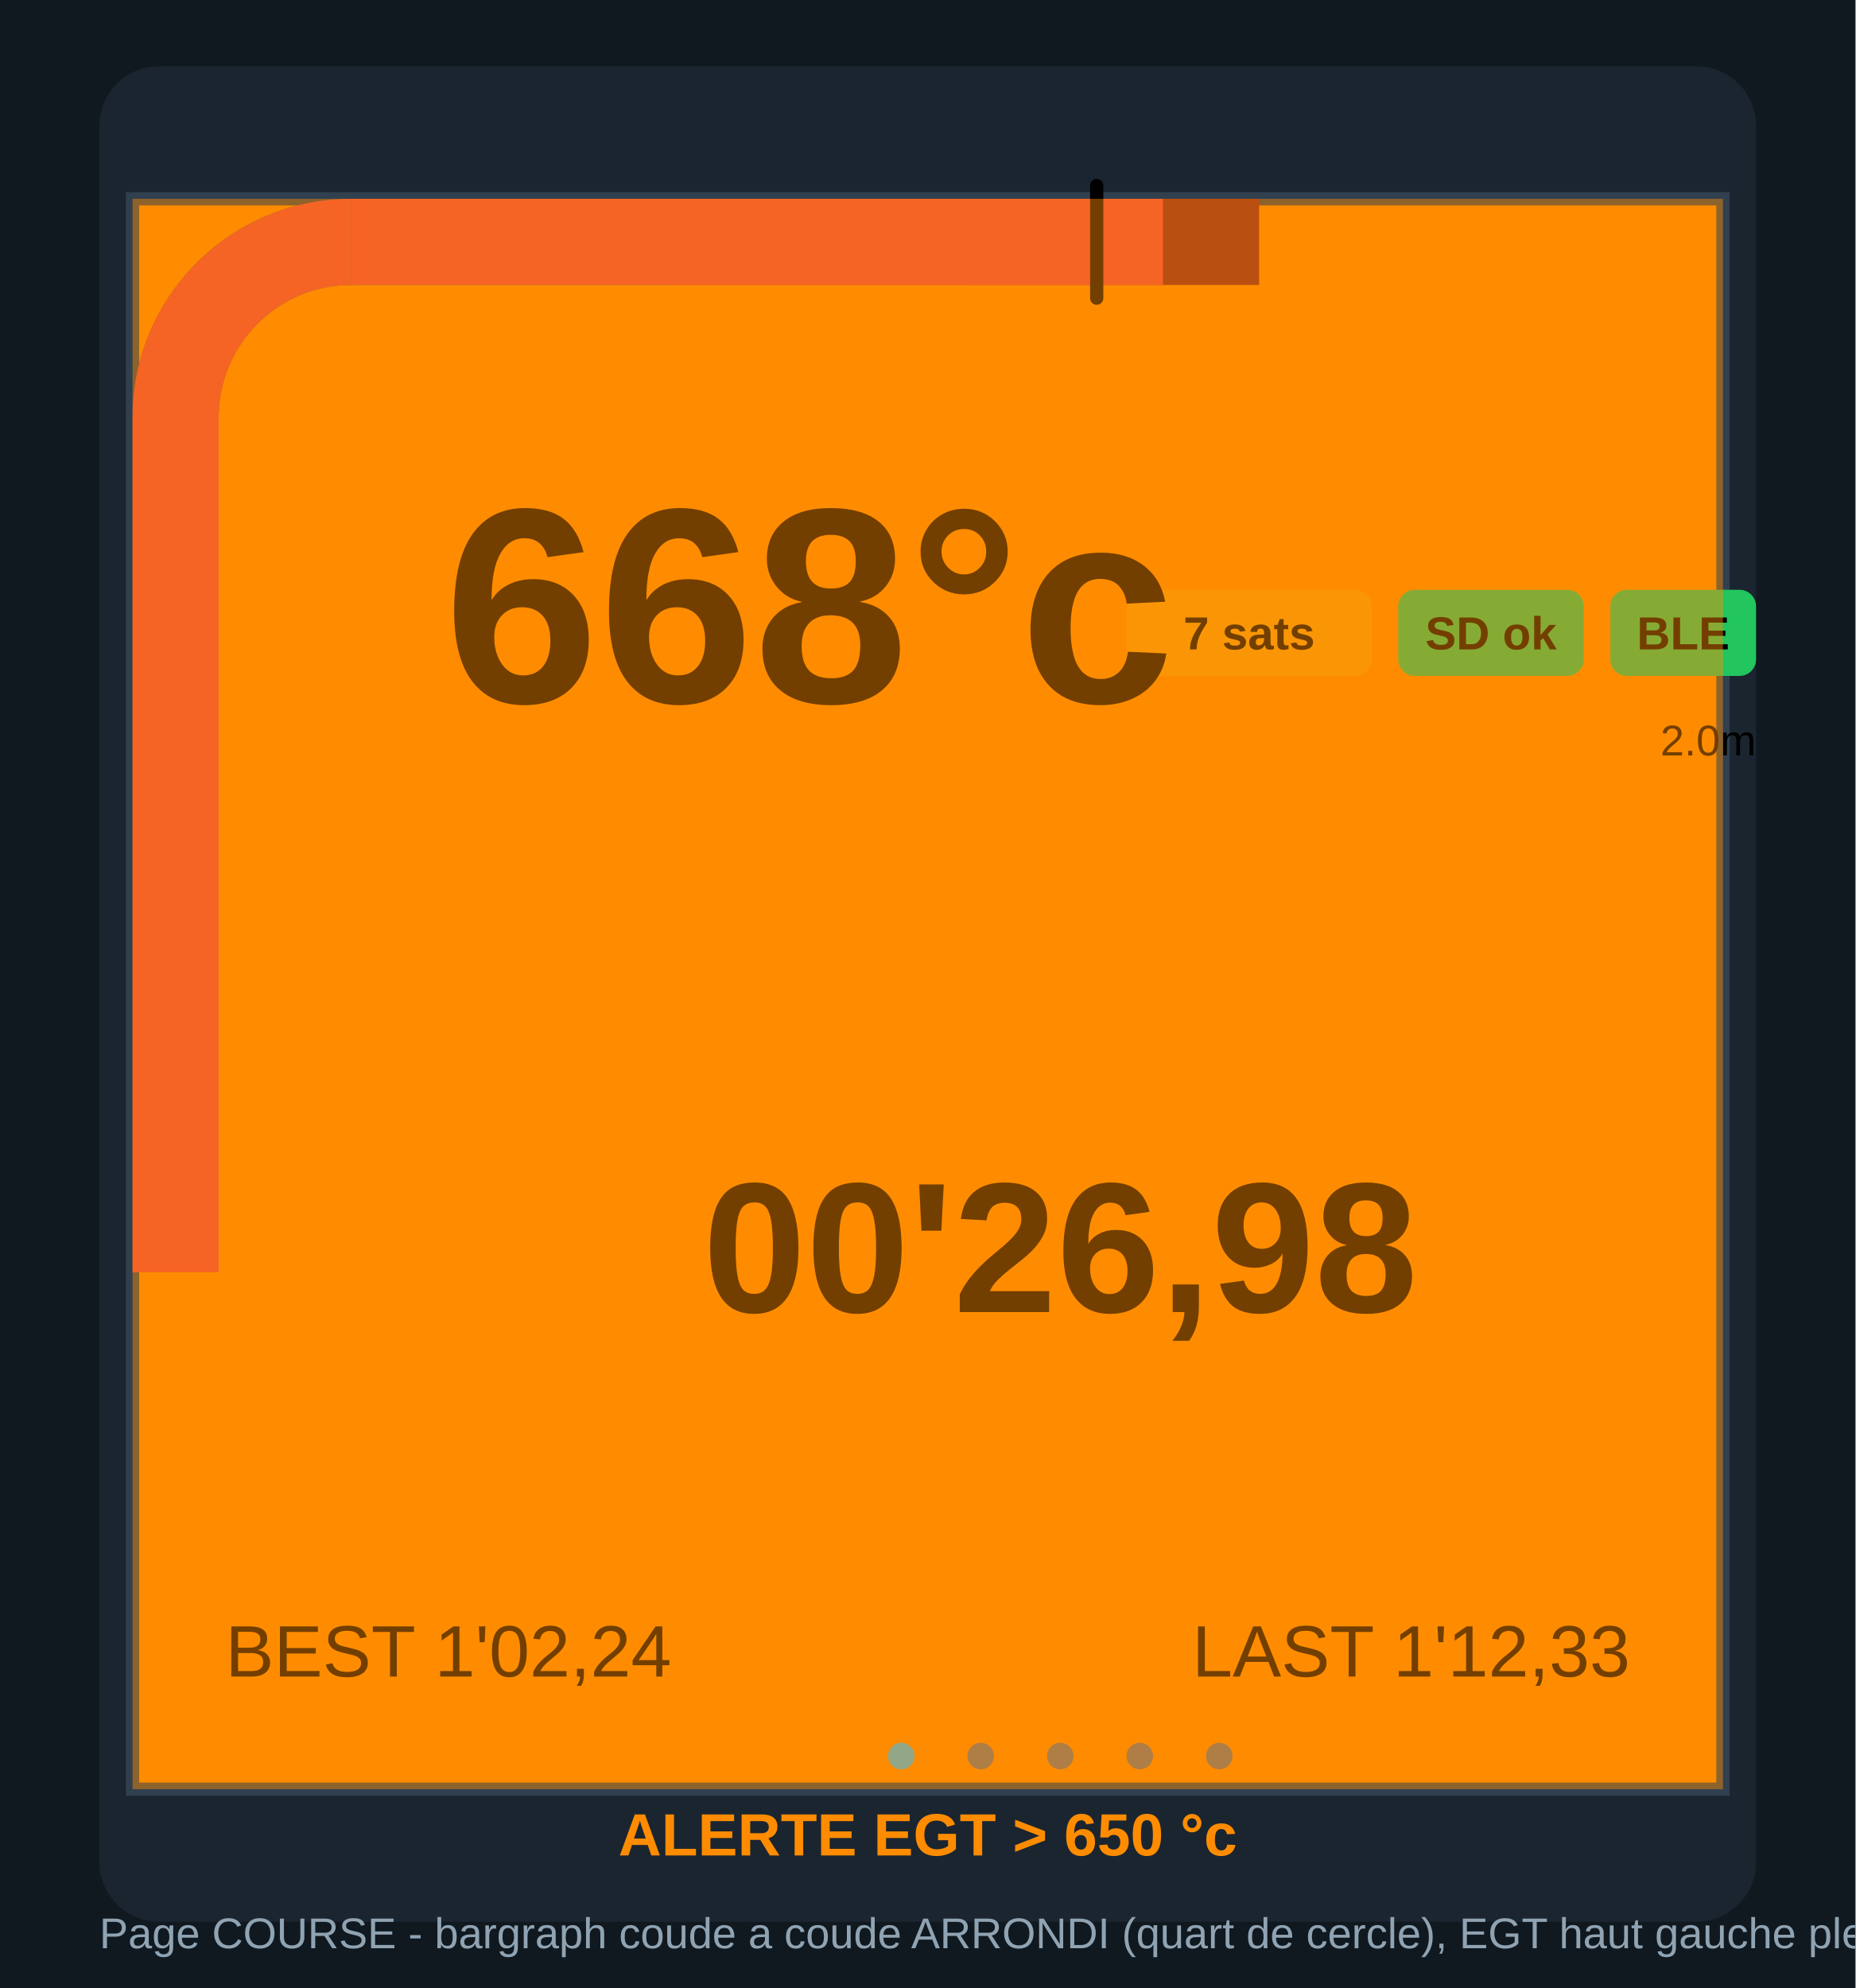
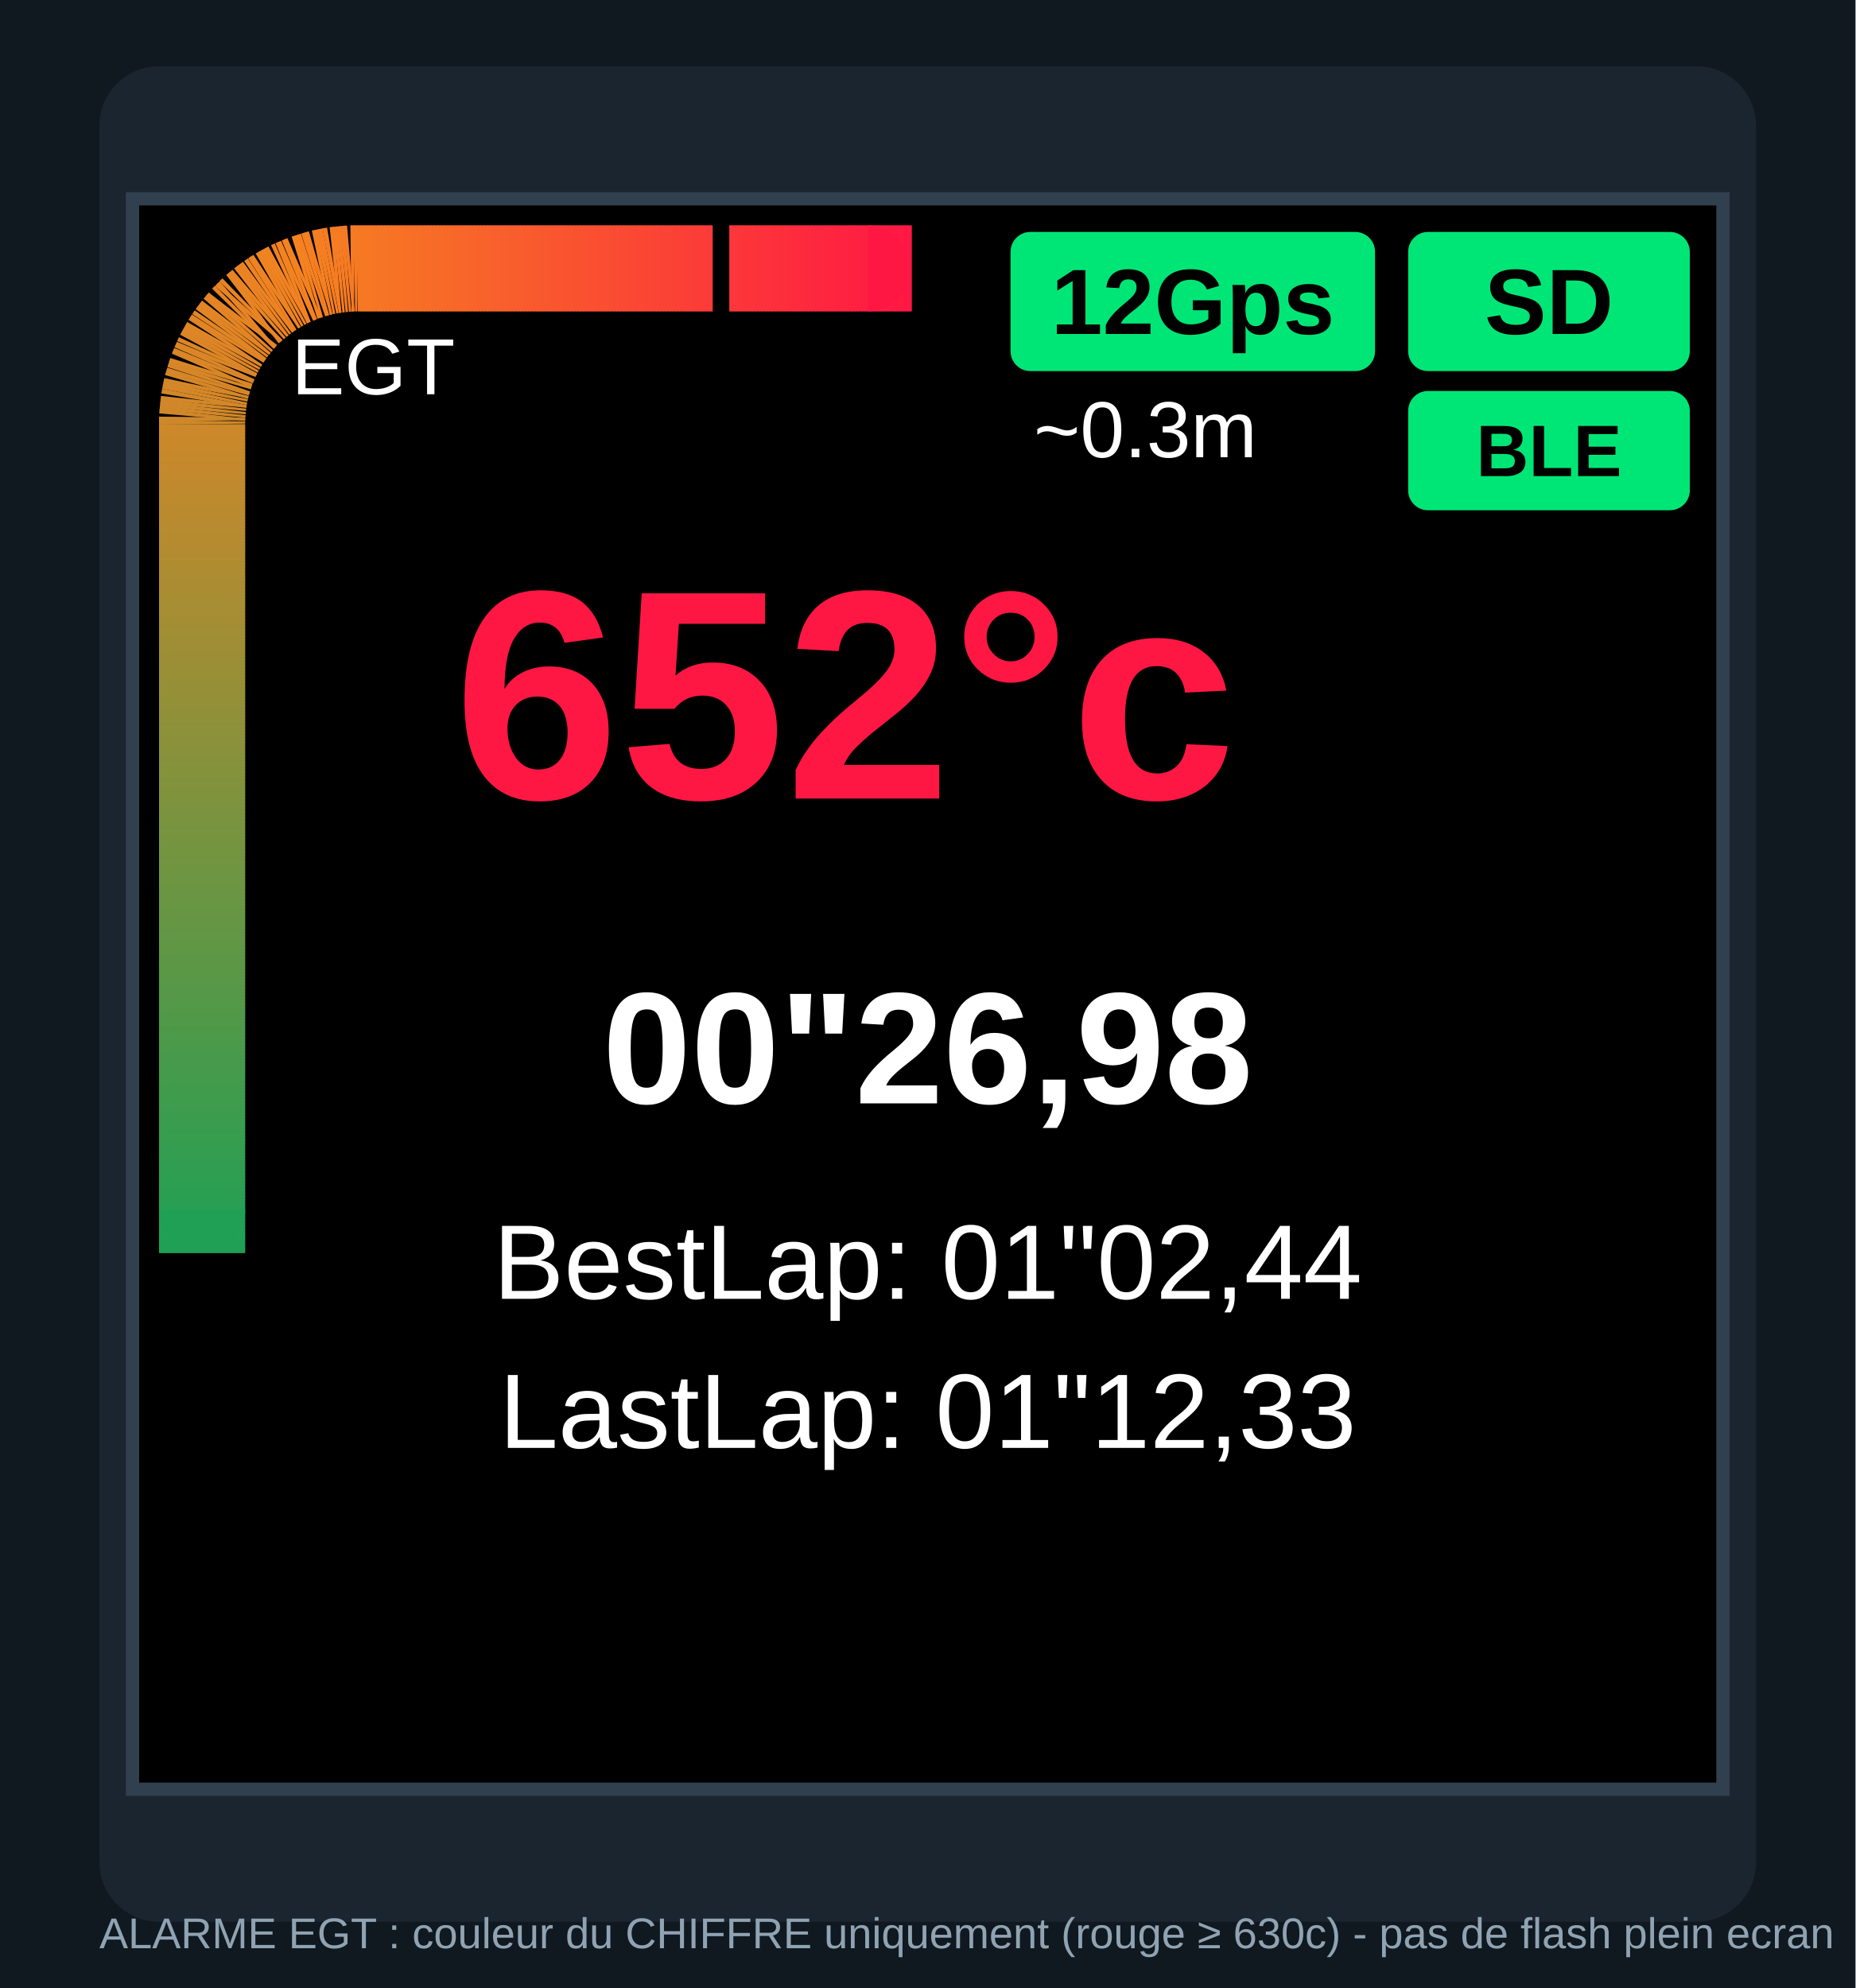
<svg xmlns="http://www.w3.org/2000/svg" width="560" height="600" viewBox="0 0 560 600">
  <rect width="560" height="600" fill="#101820" />
  <rect x="30" y="20" width="500" height="560" rx="18" fill="#1b2530" />
-   <rect x="40" y="60" width="480" height="480" fill="#FF8C00" />
+   <rect x="40" y="60" width="480" height="480" fill="#000000" />
  <rect x="40" y="60" width="480" height="480" fill="none" stroke="#31404f" stroke-width="4" />
-   <rect x="40" y="126" width="26" height="258" fill="#14532D" />
-   <path d="M 40,126 A 66,66 0 0 1 106,60 L 106,86 A 40,40 0 0 0 66,126 Z" fill="#14532D" opacity="1.0" />
-   <rect x="106" y="60" width="98" height="26" fill="#14532D" />
-   <rect x="204" y="60" width="88" height="26" fill="#78350F" />
-   <rect x="292" y="60" width="88" height="26" fill="#7F1D1D" />
-   <path d="M 40,126 A 66,66 0 0 1 106,60 L 106,86 A 40,40 0 0 0 66,126 Z" fill="#EF4444" opacity="1.0" />
-   <rect x="106" y="60" width="245" height="26" fill="#EF4444" />
-   <rect x="40" y="126" width="26" height="258" fill="#EF4444" />
-   <rect x="329" y="54" width="4" height="38" rx="2" fill="#000000" />
-   <rect x="340" y="178" width="74" height="26" rx="5" fill="#F59E0B" />
-   <text x="377" y="196" fill="#000000" font-weight="bold" font-size="14" text-anchor="middle" font-family="Montserrat, Arial, sans-serif">7 sats</text>
-   <rect x="422" y="178" width="56" height="26" rx="5" fill="#22C55E" />
-   <text x="450" y="196" fill="#000000" font-weight="bold" font-size="14" text-anchor="middle" font-family="Montserrat, Arial, sans-serif">SD ok</text>
-   <rect x="486" y="178" width="44" height="26" rx="5" fill="#22C55E" />
-   <text x="508" y="196" fill="#000000" font-weight="bold" font-size="14" text-anchor="middle" font-family="Montserrat, Arial, sans-serif">BLE</text>
-   <text x="530" y="228" fill="#000000" font-size="13" text-anchor="end" font-family="Montserrat, Arial, sans-serif">2.0m</text>
-   <text x="134" y="212" fill="#000000" font-size="84" font-weight="bold" font-family="Montserrat, Arial, sans-serif">668°c</text>
-   <text x="320" y="396" fill="#000000" font-size="56" font-weight="bold" text-anchor="middle" font-family="Montserrat, Arial, sans-serif">00'26,98</text>
-   <text x="68" y="506" fill="#000000" font-size="22" font-family="Montserrat, Arial, sans-serif">BEST   1'02,24</text>
-   <text x="492" y="506" fill="#000000" font-size="22" text-anchor="end" font-family="Montserrat, Arial, sans-serif">LAST   1'12,33</text>
-   <circle cx="272" cy="530" r="4" fill="#38BDF8" />
-   <circle cx="296" cy="530" r="4" fill="#6B7280" />
-   <circle cx="320" cy="530" r="4" fill="#6B7280" />
-   <circle cx="344" cy="530" r="4" fill="#6B7280" />
-   <circle cx="368" cy="530" r="4" fill="#6B7280" />
-   <rect x="40" y="60" width="480" height="480" fill="#FF8C00" opacity="0.45" />
-   <text x="280" y="560" fill="#FF8C00" font-size="18" text-anchor="middle" font-weight="bold" font-family="Montserrat, Arial, sans-serif">ALERTE EGT &gt; 650 °c</text>
-   <text x="30" y="588" fill="#8fa3b2" font-size="13" font-family="Montserrat, Arial, sans-serif">Page COURSE - bargraph coude a coude ARRONDI (quart de cercle), EGT haut gauche pleine echelle, chrono centre, badges GPS/SD/BLE</text>
+   <rect x="48" y="128" width="26" height="1.2" fill="#CD882A" />
+   <rect x="48" y="129" width="26" height="1.2" fill="#CC882A" />
+   <rect x="48" y="130" width="26" height="1.2" fill="#CC882A" />
+   <rect x="48" y="131" width="26" height="1.2" fill="#CB882A" />
+   <rect x="48" y="132" width="26" height="1.2" fill="#CA882B" />
+   <rect x="48" y="133" width="26" height="1.2" fill="#CA882B" />
+   <rect x="48" y="134" width="26" height="1.2" fill="#C9882B" />
+   <rect x="48" y="135" width="26" height="1.2" fill="#C8882B" />
+   <rect x="48" y="136" width="26" height="1.2" fill="#C7882B" />
+   <rect x="48" y="137" width="26" height="1.2" fill="#C7882B" />
+   <rect x="48" y="138" width="26" height="1.2" fill="#C6892C" />
+   <rect x="48" y="139" width="26" height="1.2" fill="#C5892C" />
+   <rect x="48" y="140" width="26" height="1.2" fill="#C5892C" />
+   <rect x="48" y="141" width="26" height="1.2" fill="#C4892C" />
+   <rect x="48" y="142" width="26" height="1.2" fill="#C3892C" />
+   <rect x="48" y="143" width="26" height="1.2" fill="#C3892C" />
+   <rect x="48" y="144" width="26" height="1.2" fill="#C2892D" />
+   <rect x="48" y="145" width="26" height="1.2" fill="#C1892D" />
+   <rect x="48" y="146" width="26" height="1.2" fill="#C0892D" />
+   <rect x="48" y="147" width="26" height="1.2" fill="#C0892D" />
+   <rect x="48" y="148" width="26" height="1.2" fill="#BF8A2D" />
+   <rect x="48" y="149" width="26" height="1.2" fill="#BE8A2E" />
+   <rect x="48" y="150" width="26" height="1.2" fill="#BE8A2E" />
+   <rect x="48" y="151" width="26" height="1.2" fill="#BD8A2E" />
+   <rect x="48" y="152" width="26" height="1.2" fill="#BC8A2E" />
+   <rect x="48" y="153" width="26" height="1.2" fill="#BC8A2E" />
+   <rect x="48" y="154" width="26" height="1.2" fill="#BB8A2E" />
+   <rect x="48" y="155" width="26" height="1.2" fill="#BA8A2F" />
+   <rect x="48" y="156" width="26" height="1.2" fill="#B98A2F" />
+   <rect x="48" y="157" width="26" height="1.2" fill="#B98A2F" />
+   <rect x="48" y="158" width="26" height="1.2" fill="#B88B2F" />
+   <rect x="48" y="159" width="26" height="1.2" fill="#B78B2F" />
+   <rect x="48" y="160" width="26" height="1.2" fill="#B78B2F" />
+   <rect x="48" y="161" width="26" height="1.2" fill="#B68B30" />
+   <rect x="48" y="162" width="26" height="1.2" fill="#B58B30" />
+   <rect x="48" y="163" width="26" height="1.2" fill="#B58B30" />
+   <rect x="48" y="164" width="26" height="1.2" fill="#B48B30" />
+   <rect x="48" y="165" width="26" height="1.2" fill="#B38B30" />
+   <rect x="48" y="166" width="26" height="1.2" fill="#B38B30" />
+   <rect x="48" y="167" width="26" height="1.2" fill="#B28B31" />
+   <rect x="48" y="168" width="26" height="1.2" fill="#B18C31" />
+   <rect x="48" y="169" width="26" height="1.2" fill="#B08C31" />
+   <rect x="48" y="170" width="26" height="1.2" fill="#B08C31" />
+   <rect x="48" y="171" width="26" height="1.2" fill="#AF8C31" />
+   <rect x="48" y="172" width="26" height="1.2" fill="#AE8C32" />
+   <rect x="48" y="173" width="26" height="1.2" fill="#AE8C32" />
+   <rect x="48" y="174" width="26" height="1.2" fill="#AD8C32" />
+   <rect x="48" y="175" width="26" height="1.2" fill="#AC8C32" />
+   <rect x="48" y="176" width="26" height="1.2" fill="#AC8C32" />
+   <rect x="48" y="177" width="26" height="1.2" fill="#AB8C32" />
+   <rect x="48" y="178" width="26" height="1.2" fill="#AA8C33" />
+   <rect x="48" y="179" width="26" height="1.2" fill="#A98D33" />
+   <rect x="48" y="180" width="26" height="1.2" fill="#A98D33" />
+   <rect x="48" y="181" width="26" height="1.2" fill="#A88D33" />
+   <rect x="48" y="182" width="26" height="1.2" fill="#A78D33" />
+   <rect x="48" y="183" width="26" height="1.2" fill="#A78D33" />
+   <rect x="48" y="184" width="26" height="1.2" fill="#A68D34" />
+   <rect x="48" y="185" width="26" height="1.2" fill="#A58D34" />
+   <rect x="48" y="186" width="26" height="1.2" fill="#A58D34" />
+   <rect x="48" y="187" width="26" height="1.2" fill="#A48D34" />
+   <rect x="48" y="188" width="26" height="1.2" fill="#A38D34" />
+   <rect x="48" y="189" width="26" height="1.2" fill="#A28E34" />
+   <rect x="48" y="190" width="26" height="1.2" fill="#A28E35" />
+   <rect x="48" y="191" width="26" height="1.2" fill="#A18E35" />
+   <rect x="48" y="192" width="26" height="1.2" fill="#A08E35" />
+   <rect x="48" y="193" width="26" height="1.2" fill="#A08E35" />
+   <rect x="48" y="194" width="26" height="1.2" fill="#9F8E35" />
+   <rect x="48" y="195" width="26" height="1.2" fill="#9E8E35" />
+   <rect x="48" y="196" width="26" height="1.2" fill="#9E8E36" />
+   <rect x="48" y="197" width="26" height="1.2" fill="#9D8E36" />
+   <rect x="48" y="198" width="26" height="1.2" fill="#9C8E36" />
+   <rect x="48" y="199" width="26" height="1.2" fill="#9B8F36" />
+   <rect x="48" y="200" width="26" height="1.2" fill="#9B8F36" />
+   <rect x="48" y="201" width="26" height="1.2" fill="#9A8F37" />
+   <rect x="48" y="202" width="26" height="1.2" fill="#998F37" />
+   <rect x="48" y="203" width="26" height="1.2" fill="#998F37" />
+   <rect x="48" y="204" width="26" height="1.2" fill="#988F37" />
+   <rect x="48" y="205" width="26" height="1.2" fill="#978F37" />
+   <rect x="48" y="206" width="26" height="1.2" fill="#978F37" />
+   <rect x="48" y="207" width="26" height="1.2" fill="#968F38" />
+   <rect x="48" y="208" width="26" height="1.2" fill="#958F38" />
+   <rect x="48" y="209" width="26" height="1.2" fill="#949038" />
+   <rect x="48" y="210" width="26" height="1.2" fill="#949038" />
+   <rect x="48" y="211" width="26" height="1.2" fill="#939038" />
+   <rect x="48" y="212" width="26" height="1.2" fill="#929038" />
+   <rect x="48" y="213" width="26" height="1.2" fill="#929039" />
+   <rect x="48" y="214" width="26" height="1.2" fill="#919039" />
+   <rect x="48" y="215" width="26" height="1.2" fill="#909039" />
+   <rect x="48" y="216" width="26" height="1.2" fill="#909039" />
+   <rect x="48" y="217" width="26" height="1.2" fill="#8F9039" />
+   <rect x="48" y="218" width="26" height="1.2" fill="#8E9039" />
+   <rect x="48" y="219" width="26" height="1.2" fill="#8D913A" />
+   <rect x="48" y="220" width="26" height="1.2" fill="#8D913A" />
+   <rect x="48" y="221" width="26" height="1.2" fill="#8C913A" />
+   <rect x="48" y="222" width="26" height="1.2" fill="#8B913A" />
+   <rect x="48" y="223" width="26" height="1.2" fill="#8B913A" />
+   <rect x="48" y="224" width="26" height="1.2" fill="#8A913B" />
+   <rect x="48" y="225" width="26" height="1.2" fill="#89913B" />
+   <rect x="48" y="226" width="26" height="1.2" fill="#89913B" />
+   <rect x="48" y="227" width="26" height="1.2" fill="#88913B" />
+   <rect x="48" y="228" width="26" height="1.2" fill="#87913B" />
+   <rect x="48" y="229" width="26" height="1.2" fill="#86913B" />
+   <rect x="48" y="230" width="26" height="1.2" fill="#86923C" />
+   <rect x="48" y="231" width="26" height="1.2" fill="#85923C" />
+   <rect x="48" y="232" width="26" height="1.2" fill="#84923C" />
+   <rect x="48" y="233" width="26" height="1.2" fill="#84923C" />
+   <rect x="48" y="234" width="26" height="1.2" fill="#83923C" />
+   <rect x="48" y="235" width="26" height="1.2" fill="#82923C" />
+   <rect x="48" y="236" width="26" height="1.2" fill="#82923D" />
+   <rect x="48" y="237" width="26" height="1.2" fill="#81923D" />
+   <rect x="48" y="238" width="26" height="1.2" fill="#80923D" />
+   <rect x="48" y="239" width="26" height="1.2" fill="#7F923D" />
+   <rect x="48" y="240" width="26" height="1.2" fill="#7F933D" />
+   <rect x="48" y="241" width="26" height="1.2" fill="#7E933D" />
+   <rect x="48" y="242" width="26" height="1.2" fill="#7D933E" />
+   <rect x="48" y="243" width="26" height="1.2" fill="#7D933E" />
+   <rect x="48" y="244" width="26" height="1.2" fill="#7C933E" />
+   <rect x="48" y="245" width="26" height="1.2" fill="#7B933E" />
+   <rect x="48" y="246" width="26" height="1.2" fill="#7B933E" />
+   <rect x="48" y="247" width="26" height="1.2" fill="#7A933E" />
+   <rect x="48" y="248" width="26" height="1.2" fill="#79933F" />
+   <rect x="48" y="249" width="26" height="1.2" fill="#78933F" />
+   <rect x="48" y="250" width="26" height="1.2" fill="#78943F" />
+   <rect x="48" y="251" width="26" height="1.2" fill="#77943F" />
+   <rect x="48" y="252" width="26" height="1.2" fill="#76943F" />
+   <rect x="48" y="253" width="26" height="1.2" fill="#769440" />
+   <rect x="48" y="254" width="26" height="1.2" fill="#759440" />
+   <rect x="48" y="255" width="26" height="1.2" fill="#749440" />
+   <rect x="48" y="256" width="26" height="1.2" fill="#749440" />
+   <rect x="48" y="257" width="26" height="1.2" fill="#739440" />
+   <rect x="48" y="258" width="26" height="1.2" fill="#729440" />
+   <rect x="48" y="259" width="26" height="1.2" fill="#719441" />
+   <rect x="48" y="260" width="26" height="1.2" fill="#719541" />
+   <rect x="48" y="261" width="26" height="1.2" fill="#709541" />
+   <rect x="48" y="262" width="26" height="1.2" fill="#6F9541" />
+   <rect x="48" y="263" width="26" height="1.2" fill="#6F9541" />
+   <rect x="48" y="264" width="26" height="1.2" fill="#6E9541" />
+   <rect x="48" y="265" width="26" height="1.2" fill="#6D9542" />
+   <rect x="48" y="266" width="26" height="1.2" fill="#6D9542" />
+   <rect x="48" y="267" width="26" height="1.2" fill="#6C9542" />
+   <rect x="48" y="268" width="26" height="1.2" fill="#6B9542" />
+   <rect x="48" y="269" width="26" height="1.2" fill="#6A9542" />
+   <rect x="48" y="270" width="26" height="1.2" fill="#6A9642" />
+   <rect x="48" y="271" width="26" height="1.2" fill="#699643" />
+   <rect x="48" y="272" width="26" height="1.2" fill="#689643" />
+   <rect x="48" y="273" width="26" height="1.2" fill="#689643" />
+   <rect x="48" y="274" width="26" height="1.2" fill="#679643" />
+   <rect x="48" y="275" width="26" height="1.2" fill="#669643" />
+   <rect x="48" y="276" width="26" height="1.2" fill="#669644" />
+   <rect x="48" y="277" width="26" height="1.2" fill="#659644" />
+   <rect x="48" y="278" width="26" height="1.2" fill="#649644" />
+   <rect x="48" y="279" width="26" height="1.2" fill="#649644" />
+   <rect x="48" y="280" width="26" height="1.2" fill="#639644" />
+   <rect x="48" y="281" width="26" height="1.2" fill="#629744" />
+   <rect x="48" y="282" width="26" height="1.2" fill="#619745" />
+   <rect x="48" y="283" width="26" height="1.2" fill="#619745" />
+   <rect x="48" y="284" width="26" height="1.2" fill="#609745" />
+   <rect x="48" y="285" width="26" height="1.2" fill="#5F9745" />
+   <rect x="48" y="286" width="26" height="1.2" fill="#5F9745" />
+   <rect x="48" y="287" width="26" height="1.2" fill="#5E9745" />
+   <rect x="48" y="288" width="26" height="1.2" fill="#5D9746" />
+   <rect x="48" y="289" width="26" height="1.2" fill="#5D9746" />
+   <rect x="48" y="290" width="26" height="1.2" fill="#5C9746" />
+   <rect x="48" y="291" width="26" height="1.2" fill="#5B9846" />
+   <rect x="48" y="292" width="26" height="1.2" fill="#5A9846" />
+   <rect x="48" y="293" width="26" height="1.2" fill="#5A9846" />
+   <rect x="48" y="294" width="26" height="1.2" fill="#599847" />
+   <rect x="48" y="295" width="26" height="1.2" fill="#589847" />
+   <rect x="48" y="296" width="26" height="1.2" fill="#589847" />
+   <rect x="48" y="297" width="26" height="1.2" fill="#579847" />
+   <rect x="48" y="298" width="26" height="1.2" fill="#569847" />
+   <rect x="48" y="299" width="26" height="1.2" fill="#569847" />
+   <rect x="48" y="300" width="26" height="1.2" fill="#559848" />
+   <rect x="48" y="301" width="26" height="1.2" fill="#549948" />
+   <rect x="48" y="302" width="26" height="1.2" fill="#539948" />
+   <rect x="48" y="303" width="26" height="1.2" fill="#539948" />
+   <rect x="48" y="304" width="26" height="1.2" fill="#529948" />
+   <rect x="48" y="305" width="26" height="1.2" fill="#519949" />
+   <rect x="48" y="306" width="26" height="1.2" fill="#519949" />
+   <rect x="48" y="307" width="26" height="1.2" fill="#509949" />
+   <rect x="48" y="308" width="26" height="1.2" fill="#4F9949" />
+   <rect x="48" y="309" width="26" height="1.2" fill="#4F9949" />
+   <rect x="48" y="310" width="26" height="1.2" fill="#4E9949" />
+   <rect x="48" y="311" width="26" height="1.2" fill="#4D9A4A" />
+   <rect x="48" y="312" width="26" height="1.2" fill="#4C9A4A" />
+   <rect x="48" y="313" width="26" height="1.2" fill="#4C9A4A" />
+   <rect x="48" y="314" width="26" height="1.2" fill="#4B9A4A" />
+   <rect x="48" y="315" width="26" height="1.2" fill="#4A9A4A" />
+   <rect x="48" y="316" width="26" height="1.2" fill="#4A9A4A" />
+   <rect x="48" y="317" width="26" height="1.2" fill="#499A4B" />
+   <rect x="48" y="318" width="26" height="1.2" fill="#489A4B" />
+   <rect x="48" y="319" width="26" height="1.2" fill="#489A4B" />
+   <rect x="48" y="320" width="26" height="1.2" fill="#479A4B" />
+   <rect x="48" y="321" width="26" height="1.2" fill="#469B4B" />
+   <rect x="48" y="322" width="26" height="1.2" fill="#459B4B" />
+   <rect x="48" y="323" width="26" height="1.2" fill="#459B4C" />
+   <rect x="48" y="324" width="26" height="1.2" fill="#449B4C" />
+   <rect x="48" y="325" width="26" height="1.2" fill="#439B4C" />
+   <rect x="48" y="326" width="26" height="1.2" fill="#439B4C" />
+   <rect x="48" y="327" width="26" height="1.2" fill="#429B4C" />
+   <rect x="48" y="328" width="26" height="1.2" fill="#419B4D" />
+   <rect x="48" y="329" width="26" height="1.2" fill="#419B4D" />
+   <rect x="48" y="330" width="26" height="1.2" fill="#409B4D" />
+   <rect x="48" y="331" width="26" height="1.2" fill="#3F9B4D" />
+   <rect x="48" y="332" width="26" height="1.2" fill="#3E9C4D" />
+   <rect x="48" y="333" width="26" height="1.2" fill="#3E9C4D" />
+   <rect x="48" y="334" width="26" height="1.2" fill="#3D9C4E" />
+   <rect x="48" y="335" width="26" height="1.2" fill="#3C9C4E" />
+   <rect x="48" y="336" width="26" height="1.2" fill="#3C9C4E" />
+   <rect x="48" y="337" width="26" height="1.2" fill="#3B9C4E" />
+   <rect x="48" y="338" width="26" height="1.2" fill="#3A9C4E" />
+   <rect x="48" y="339" width="26" height="1.2" fill="#3A9C4E" />
+   <rect x="48" y="340" width="26" height="1.2" fill="#399C4F" />
+   <rect x="48" y="341" width="26" height="1.2" fill="#389C4F" />
+   <rect x="48" y="342" width="26" height="1.2" fill="#379D4F" />
+   <rect x="48" y="343" width="26" height="1.2" fill="#379D4F" />
+   <rect x="48" y="344" width="26" height="1.2" fill="#369D4F" />
+   <rect x="48" y="345" width="26" height="1.2" fill="#359D4F" />
+   <rect x="48" y="346" width="26" height="1.2" fill="#359D50" />
+   <rect x="48" y="347" width="26" height="1.2" fill="#349D50" />
+   <rect x="48" y="348" width="26" height="1.2" fill="#339D50" />
+   <rect x="48" y="349" width="26" height="1.2" fill="#339D50" />
+   <rect x="48" y="350" width="26" height="1.2" fill="#329D50" />
+   <rect x="48" y="351" width="26" height="1.2" fill="#319D50" />
+   <rect x="48" y="352" width="26" height="1.2" fill="#309E51" />
+   <rect x="48" y="353" width="26" height="1.2" fill="#309E51" />
+   <rect x="48" y="354" width="26" height="1.2" fill="#2F9E51" />
+   <rect x="48" y="355" width="26" height="1.2" fill="#2E9E51" />
+   <rect x="48" y="356" width="26" height="1.2" fill="#2E9E51" />
+   <rect x="48" y="357" width="26" height="1.2" fill="#2D9E52" />
+   <rect x="48" y="358" width="26" height="1.2" fill="#2C9E52" />
+   <rect x="48" y="359" width="26" height="1.2" fill="#2C9E52" />
+   <rect x="48" y="360" width="26" height="1.2" fill="#2B9E52" />
+   <rect x="48" y="361" width="26" height="1.2" fill="#2A9E52" />
+   <rect x="48" y="362" width="26" height="1.2" fill="#299F52" />
+   <rect x="48" y="363" width="26" height="1.2" fill="#299F53" />
+   <rect x="48" y="364" width="26" height="1.2" fill="#289F53" />
+   <rect x="48" y="365" width="26" height="1.2" fill="#279F53" />
+   <rect x="48" y="366" width="26" height="1.2" fill="#279F53" />
+   <rect x="48" y="367" width="26" height="1.2" fill="#269F53" />
+   <rect x="48" y="368" width="26" height="1.2" fill="#259F53" />
+   <rect x="48" y="369" width="26" height="1.2" fill="#259F54" />
+   <rect x="48" y="370" width="26" height="1.2" fill="#249F54" />
+   <rect x="48" y="371" width="26" height="1.2" fill="#239F54" />
+   <rect x="48" y="372" width="26" height="1.2" fill="#22A054" />
+   <rect x="48" y="373" width="26" height="1.2" fill="#22A054" />
+   <rect x="48" y="374" width="26" height="1.2" fill="#21A054" />
+   <rect x="48" y="375" width="26" height="1.2" fill="#20A055" />
+   <rect x="48" y="376" width="26" height="1.2" fill="#20A055" />
+   <rect x="48" y="377" width="26" height="1.2" fill="#1FA055" />
+   <path d="M 48 365 A 13,13 0 0 0 74 365 Z" fill="#1FA055" />
+   <path d="M 61.0 128.0 A 47,47 0 0 1 61.0 127.0" stroke="#CD882A" stroke-width="26" fill="none" />
+   <path d="M 61.0 127.0 A 47,47 0 0 1 61.0 125.9" stroke="#CE872A" stroke-width="26" fill="none" />
+   <path d="M 61.0 125.9 A 47,47 0 0 1 61.1 124.9" stroke="#CF8729" stroke-width="26" fill="none" />
+   <path d="M 61.1 124.9 A 47,47 0 0 1 61.2 123.9" stroke="#D08729" stroke-width="26" fill="none" />
+   <path d="M 61.2 123.9 A 47,47 0 0 1 61.3 122.9" stroke="#D08729" stroke-width="26" fill="none" />
+   <path d="M 61.3 122.9 A 47,47 0 0 1 61.4 121.9" stroke="#D18729" stroke-width="26" fill="none" />
+   <path d="M 61.4 121.9 A 47,47 0 0 1 61.5 120.9" stroke="#D28729" stroke-width="26" fill="none" />
+   <path d="M 61.5 120.9 A 47,47 0 0 1 61.7 119.8" stroke="#D28729" stroke-width="26" fill="none" />
+   <path d="M 61.7 119.8 A 47,47 0 0 1 61.9 118.8" stroke="#D38728" stroke-width="26" fill="none" />
+   <path d="M 61.9 118.8 A 47,47 0 0 1 62.1 117.8" stroke="#D48728" stroke-width="26" fill="none" />
+   <path d="M 62.1 117.8 A 47,47 0 0 1 62.3 116.8" stroke="#D58728" stroke-width="26" fill="none" />
+   <path d="M 62.3 116.8 A 47,47 0 0 1 62.6 115.8" stroke="#D58628" stroke-width="26" fill="none" />
+   <path d="M 62.6 115.8 A 47,47 0 0 1 62.9 114.8" stroke="#D68628" stroke-width="26" fill="none" />
+   <path d="M 62.9 114.8 A 47,47 0 0 1 63.2 113.9" stroke="#D78627" stroke-width="26" fill="none" />
+   <path d="M 63.2 113.9 A 47,47 0 0 1 63.5 112.9" stroke="#D78627" stroke-width="26" fill="none" />
+   <path d="M 63.5 112.9 A 47,47 0 0 1 63.8 111.9" stroke="#D88627" stroke-width="26" fill="none" />
+   <path d="M 63.8 111.9 A 47,47 0 0 1 64.2 111.0" stroke="#D98627" stroke-width="26" fill="none" />
+   <path d="M 64.2 111.0 A 47,47 0 0 1 64.6 110.0" stroke="#DA8627" stroke-width="26" fill="none" />
+   <path d="M 64.6 110.0 A 47,47 0 0 1 65.0 109.1" stroke="#DA8627" stroke-width="26" fill="none" />
+   <path d="M 65.0 109.1 A 47,47 0 0 1 65.4 108.1" stroke="#DB8626" stroke-width="26" fill="none" />
+   <path d="M 65.4 108.1 A 47,47 0 0 1 65.8 107.2" stroke="#DC8626" stroke-width="26" fill="none" />
+   <path d="M 65.8 107.2 A 47,47 0 0 1 66.3 106.3" stroke="#DC8526" stroke-width="26" fill="none" />
+   <path d="M 66.3 106.3 A 47,47 0 0 1 66.8 105.4" stroke="#DD8526" stroke-width="26" fill="none" />
+   <path d="M 66.8 105.4 A 47,47 0 0 1 67.3 104.5" stroke="#DE8526" stroke-width="26" fill="none" />
+   <path d="M 67.3 104.5 A 47,47 0 0 1 67.8 103.6" stroke="#DF8526" stroke-width="26" fill="none" />
+   <path d="M 67.8 103.6 A 47,47 0 0 1 68.4 102.7" stroke="#DF8525" stroke-width="26" fill="none" />
+   <path d="M 68.4 102.7 A 47,47 0 0 1 68.9 101.9" stroke="#E08525" stroke-width="26" fill="none" />
+   <path d="M 68.9 101.9 A 47,47 0 0 1 69.5 101.0" stroke="#E18525" stroke-width="26" fill="none" />
+   <path d="M 69.5 101.0 A 47,47 0 0 1 70.1 100.2" stroke="#E18525" stroke-width="26" fill="none" />
+   <path d="M 70.1 100.2 A 47,47 0 0 1 70.7 99.4" stroke="#E28525" stroke-width="26" fill="none" />
+   <path d="M 70.7 99.4 A 47,47 0 0 1 71.3 98.6" stroke="#E38524" stroke-width="26" fill="none" />
+   <path d="M 71.3 98.6 A 47,47 0 0 1 72.0 97.8" stroke="#E48424" stroke-width="26" fill="none" />
+   <path d="M 72.0 97.8 A 47,47 0 0 1 72.7 97.0" stroke="#E48424" stroke-width="26" fill="none" />
+   <path d="M 72.7 97.0 A 47,47 0 0 1 73.3 96.2" stroke="#E58424" stroke-width="26" fill="none" />
+   <path d="M 73.3 96.2 A 47,47 0 0 1 74.0 95.5" stroke="#E68424" stroke-width="26" fill="none" />
+   <path d="M 74.0 95.5 A 47,47 0 0 1 74.8 94.8" stroke="#E78424" stroke-width="26" fill="none" />
+   <path d="M 74.8 94.8 A 47,47 0 0 1 75.5 94.0" stroke="#E78423" stroke-width="26" fill="none" />
+   <path d="M 75.5 94.0 A 47,47 0 0 1 76.2 93.3" stroke="#E88423" stroke-width="26" fill="none" />
+   <path d="M 76.2 93.3 A 47,47 0 0 1 77.0 92.7" stroke="#E98423" stroke-width="26" fill="none" />
+   <path d="M 77.0 92.7 A 47,47 0 0 1 77.8 92.0" stroke="#E98423" stroke-width="26" fill="none" />
+   <path d="M 77.8 92.0 A 47,47 0 0 1 78.6 91.3" stroke="#EA8423" stroke-width="26" fill="none" />
+   <path d="M 78.6 91.3 A 47,47 0 0 1 79.4 90.7" stroke="#EB8323" stroke-width="26" fill="none" />
+   <path d="M 79.4 90.7 A 47,47 0 0 1 80.2 90.1" stroke="#EC8322" stroke-width="26" fill="none" />
+   <path d="M 80.2 90.1 A 47,47 0 0 1 81.0 89.5" stroke="#EC8322" stroke-width="26" fill="none" />
+   <path d="M 81.0 89.5 A 47,47 0 0 1 81.9 88.9" stroke="#ED8322" stroke-width="26" fill="none" />
+   <path d="M 81.9 88.9 A 47,47 0 0 1 82.7 88.4" stroke="#EE8322" stroke-width="26" fill="none" />
+   <path d="M 82.7 88.4 A 47,47 0 0 1 83.6 87.8" stroke="#EE8322" stroke-width="26" fill="none" />
+   <path d="M 83.6 87.8 A 47,47 0 0 1 84.5 87.3" stroke="#EF8321" stroke-width="26" fill="none" />
+   <path d="M 84.5 87.3 A 47,47 0 0 1 85.4 86.8" stroke="#F08321" stroke-width="26" fill="none" />
+   <path d="M 85.4 86.8 A 47,47 0 0 1 86.3 86.3" stroke="#F18321" stroke-width="26" fill="none" />
+   <path d="M 86.3 86.3 A 47,47 0 0 1 87.2 85.8" stroke="#F18321" stroke-width="26" fill="none" />
+   <path d="M 87.2 85.8 A 47,47 0 0 1 88.1 85.4" stroke="#F28221" stroke-width="26" fill="none" />
+   <path d="M 88.1 85.4 A 47,47 0 0 1 89.1 85.0" stroke="#F38221" stroke-width="26" fill="none" />
+   <path d="M 89.1 85.0 A 47,47 0 0 1 90.0 84.6" stroke="#F38220" stroke-width="26" fill="none" />
+   <path d="M 90.0 84.6 A 47,47 0 0 1 91.0 84.2" stroke="#F48220" stroke-width="26" fill="none" />
+   <path d="M 91.0 84.2 A 47,47 0 0 1 91.9 83.8" stroke="#F58220" stroke-width="26" fill="none" />
+   <path d="M 91.9 83.8 A 47,47 0 0 1 92.9 83.5" stroke="#F58220" stroke-width="26" fill="none" />
+   <path d="M 92.9 83.5 A 47,47 0 0 1 93.9 83.2" stroke="#F58120" stroke-width="26" fill="none" />
+   <path d="M 93.9 83.2 A 47,47 0 0 1 94.8 82.9" stroke="#F58021" stroke-width="26" fill="none" />
+   <path d="M 94.8 82.9 A 47,47 0 0 1 95.8 82.6" stroke="#F58021" stroke-width="26" fill="none" />
+   <path d="M 95.8 82.6 A 47,47 0 0 1 96.8 82.3" stroke="#F57F21" stroke-width="26" fill="none" />
+   <path d="M 96.8 82.3 A 47,47 0 0 1 97.8 82.1" stroke="#F57F21" stroke-width="26" fill="none" />
+   <path d="M 97.8 82.1 A 47,47 0 0 1 98.8 81.9" stroke="#F57E21" stroke-width="26" fill="none" />
+   <path d="M 98.8 81.9 A 47,47 0 0 1 99.8 81.7" stroke="#F57D22" stroke-width="26" fill="none" />
+   <path d="M 99.8 81.7 A 47,47 0 0 1 100.9 81.5" stroke="#F57D22" stroke-width="26" fill="none" />
+   <path d="M 100.9 81.5 A 47,47 0 0 1 101.9 81.4" stroke="#F67C22" stroke-width="26" fill="none" />
+   <path d="M 101.9 81.4 A 47,47 0 0 1 102.9 81.3" stroke="#F67C22" stroke-width="26" fill="none" />
+   <path d="M 102.9 81.3 A 47,47 0 0 1 103.9 81.2" stroke="#F67B22" stroke-width="26" fill="none" />
+   <path d="M 103.9 81.2 A 47,47 0 0 1 104.9 81.1" stroke="#F67A23" stroke-width="26" fill="none" />
+   <path d="M 104.9 81.1 A 47,47 0 0 1 105.9 81.0" stroke="#F67A23" stroke-width="26" fill="none" />
+   <path d="M 105.9 81.0 A 47,47 0 0 1 107.0 81.0" stroke="#F67923" stroke-width="26" fill="none" />
+   <path d="M 107.0 81.0 A 47,47 0 0 1 108.0 81.0" stroke="#F67923" stroke-width="26" fill="none" />
+   <rect x="108" y="68" width="1.2" height="26" fill="#F67823" />
+   <rect x="109" y="68" width="1.2" height="26" fill="#F67823" />
+   <rect x="110" y="68" width="1.2" height="26" fill="#F67724" />
+   <rect x="111" y="68" width="1.2" height="26" fill="#F67724" />
+   <rect x="112" y="68" width="1.2" height="26" fill="#F67624" />
+   <rect x="113" y="68" width="1.2" height="26" fill="#F67524" />
+   <rect x="114" y="68" width="1.2" height="26" fill="#F67524" />
+   <rect x="115" y="68" width="1.2" height="26" fill="#F67425" />
+   <rect x="116" y="68" width="1.2" height="26" fill="#F67425" />
+   <rect x="117" y="68" width="1.2" height="26" fill="#F67325" />
+   <rect x="118" y="68" width="1.2" height="26" fill="#F67225" />
+   <rect x="119" y="68" width="1.2" height="26" fill="#F77225" />
+   <rect x="120" y="68" width="1.2" height="26" fill="#F77126" />
+   <rect x="121" y="68" width="1.2" height="26" fill="#F77126" />
+   <rect x="122" y="68" width="1.2" height="26" fill="#F77026" />
+   <rect x="123" y="68" width="1.2" height="26" fill="#F77026" />
+   <rect x="124" y="68" width="1.2" height="26" fill="#F76F26" />
+   <rect x="125" y="68" width="1.2" height="26" fill="#F76E27" />
+   <rect x="126" y="68" width="1.2" height="26" fill="#F76E27" />
+   <rect x="127" y="68" width="1.2" height="26" fill="#F76D27" />
+   <rect x="128" y="68" width="1.2" height="26" fill="#F76D27" />
+   <rect x="129" y="68" width="1.2" height="26" fill="#F76C27" />
+   <rect x="130" y="68" width="1.2" height="26" fill="#F76B28" />
+   <rect x="131" y="68" width="1.2" height="26" fill="#F76B28" />
+   <rect x="132" y="68" width="1.2" height="26" fill="#F76A28" />
+   <rect x="133" y="68" width="1.2" height="26" fill="#F76A28" />
+   <rect x="134" y="68" width="1.2" height="26" fill="#F76928" />
+   <rect x="135" y="68" width="1.2" height="26" fill="#F76929" />
+   <rect x="136" y="68" width="1.2" height="26" fill="#F76829" />
+   <rect x="137" y="68" width="1.2" height="26" fill="#F76729" />
+   <rect x="138" y="68" width="1.2" height="26" fill="#F86729" />
+   <rect x="139" y="68" width="1.2" height="26" fill="#F86629" />
+   <rect x="140" y="68" width="1.2" height="26" fill="#F8662A" />
+   <rect x="141" y="68" width="1.2" height="26" fill="#F8652A" />
+   <rect x="142" y="68" width="1.2" height="26" fill="#F8642A" />
+   <rect x="143" y="68" width="1.2" height="26" fill="#F8642A" />
+   <rect x="144" y="68" width="1.2" height="26" fill="#F8632A" />
+   <rect x="145" y="68" width="1.2" height="26" fill="#F8632B" />
+   <rect x="146" y="68" width="1.2" height="26" fill="#F8622B" />
+   <rect x="147" y="68" width="1.2" height="26" fill="#F8622B" />
+   <rect x="148" y="68" width="1.2" height="26" fill="#F8612B" />
+   <rect x="149" y="68" width="1.2" height="26" fill="#F8602B" />
+   <rect x="150" y="68" width="1.2" height="26" fill="#F8602C" />
+   <rect x="151" y="68" width="1.2" height="26" fill="#F85F2C" />
+   <rect x="152" y="68" width="1.2" height="26" fill="#F85F2C" />
+   <rect x="153" y="68" width="1.2" height="26" fill="#F85E2C" />
+   <rect x="154" y="68" width="1.2" height="26" fill="#F85D2C" />
+   <rect x="155" y="68" width="1.2" height="26" fill="#F85D2C" />
+   <rect x="156" y="68" width="1.2" height="26" fill="#F95C2D" />
+   <rect x="157" y="68" width="1.2" height="26" fill="#F95C2D" />
+   <rect x="158" y="68" width="1.2" height="26" fill="#F95B2D" />
+   <rect x="159" y="68" width="1.2" height="26" fill="#F95B2D" />
+   <rect x="160" y="68" width="1.2" height="26" fill="#F95A2D" />
+   <rect x="161" y="68" width="1.2" height="26" fill="#F9592E" />
+   <rect x="162" y="68" width="1.2" height="26" fill="#F9592E" />
+   <rect x="163" y="68" width="1.2" height="26" fill="#F9582E" />
+   <rect x="164" y="68" width="1.2" height="26" fill="#F9582E" />
+   <rect x="165" y="68" width="1.2" height="26" fill="#F9572E" />
+   <rect x="166" y="68" width="1.2" height="26" fill="#F9562F" />
+   <rect x="167" y="68" width="1.2" height="26" fill="#F9562F" />
+   <rect x="168" y="68" width="1.2" height="26" fill="#F9552F" />
+   <rect x="169" y="68" width="1.2" height="26" fill="#F9552F" />
+   <rect x="170" y="68" width="1.2" height="26" fill="#F9542F" />
+   <rect x="171" y="68" width="1.2" height="26" fill="#F95430" />
+   <rect x="172" y="68" width="1.2" height="26" fill="#F95330" />
+   <rect x="173" y="68" width="1.2" height="26" fill="#F95230" />
+   <rect x="174" y="68" width="1.2" height="26" fill="#FA5230" />
+   <rect x="175" y="68" width="1.2" height="26" fill="#FA5130" />
+   <rect x="176" y="68" width="1.2" height="26" fill="#FA5131" />
+   <rect x="177" y="68" width="1.2" height="26" fill="#FA5031" />
+   <rect x="178" y="68" width="1.2" height="26" fill="#FA5031" />
+   <rect x="179" y="68" width="1.2" height="26" fill="#FA4F31" />
+   <rect x="180" y="68" width="1.2" height="26" fill="#FA4E31" />
+   <rect x="181" y="68" width="1.2" height="26" fill="#FA4E32" />
+   <rect x="182" y="68" width="1.2" height="26" fill="#FA4D32" />
+   <rect x="183" y="68" width="1.2" height="26" fill="#FA4D32" />
+   <rect x="184" y="68" width="1.2" height="26" fill="#FA4C32" />
+   <rect x="185" y="68" width="1.2" height="26" fill="#FA4B32" />
+   <rect x="186" y="68" width="1.2" height="26" fill="#FA4B33" />
+   <rect x="187" y="68" width="1.2" height="26" fill="#FA4A33" />
+   <rect x="188" y="68" width="1.2" height="26" fill="#FA4A33" />
+   <rect x="189" y="68" width="1.2" height="26" fill="#FA4933" />
+   <rect x="190" y="68" width="1.2" height="26" fill="#FA4933" />
+   <rect x="191" y="68" width="1.2" height="26" fill="#FA4834" />
+   <rect x="192" y="68" width="1.2" height="26" fill="#FA4734" />
+   <rect x="193" y="68" width="1.2" height="26" fill="#FB4734" />
+   <rect x="194" y="68" width="1.2" height="26" fill="#FB4634" />
+   <rect x="195" y="68" width="1.2" height="26" fill="#FB4634" />
+   <rect x="196" y="68" width="1.2" height="26" fill="#FB4535" />
+   <rect x="197" y="68" width="1.2" height="26" fill="#FB4435" />
+   <rect x="198" y="68" width="1.2" height="26" fill="#FB4435" />
+   <rect x="199" y="68" width="1.2" height="26" fill="#FB4335" />
+   <rect x="200" y="68" width="1.2" height="26" fill="#FB4335" />
+   <rect x="201" y="68" width="1.2" height="26" fill="#FB4235" />
+   <rect x="202" y="68" width="1.2" height="26" fill="#FB4236" />
+   <rect x="203" y="68" width="1.2" height="26" fill="#FB4136" />
+   <rect x="204" y="68" width="1.2" height="26" fill="#FB4036" />
+   <rect x="205" y="68" width="1.2" height="26" fill="#FB4036" />
+   <rect x="206" y="68" width="1.2" height="26" fill="#FB3F36" />
+   <rect x="207" y="68" width="1.2" height="26" fill="#FB3F37" />
+   <rect x="208" y="68" width="1.2" height="26" fill="#FB3E37" />
+   <rect x="209" y="68" width="1.2" height="26" fill="#FB3D37" />
+   <rect x="210" y="68" width="1.2" height="26" fill="#FB3D37" />
+   <rect x="211" y="68" width="1.2" height="26" fill="#FC3C37" />
+   <rect x="212" y="68" width="1.2" height="26" fill="#FC3C38" />
+   <rect x="213" y="68" width="1.2" height="26" fill="#FC3B38" />
+   <rect x="214" y="68" width="1.2" height="26" fill="#FC3B38" />
+   <rect x="215" y="68" width="1.2" height="26" fill="#FC3A38" />
+   <rect x="216" y="68" width="1.2" height="26" fill="#FC3938" />
+   <rect x="217" y="68" width="1.2" height="26" fill="#FC3939" />
+   <rect x="218" y="68" width="1.2" height="26" fill="#FC3839" />
+   <rect x="219" y="68" width="1.2" height="26" fill="#FC3839" />
+   <rect x="220" y="68" width="1.2" height="26" fill="#FC3739" />
+   <rect x="221" y="68" width="1.2" height="26" fill="#FC3639" />
+   <rect x="222" y="68" width="1.2" height="26" fill="#FC363A" />
+   <rect x="223" y="68" width="1.2" height="26" fill="#FC353A" />
+   <rect x="224" y="68" width="1.2" height="26" fill="#FC353A" />
+   <rect x="225" y="68" width="1.2" height="26" fill="#FC343A" />
+   <rect x="226" y="68" width="1.2" height="26" fill="#FC343A" />
+   <rect x="227" y="68" width="1.2" height="26" fill="#FC333B" />
+   <rect x="228" y="68" width="1.2" height="26" fill="#FC323B" />
+   <rect x="229" y="68" width="1.2" height="26" fill="#FC323B" />
+   <rect x="230" y="68" width="1.2" height="26" fill="#FD313B" />
+   <rect x="231" y="68" width="1.2" height="26" fill="#FD313B" />
+   <rect x="232" y="68" width="1.2" height="26" fill="#FD303C" />
+   <rect x="233" y="68" width="1.2" height="26" fill="#FD2F3C" />
+   <rect x="234" y="68" width="1.2" height="26" fill="#FD2F3C" />
+   <rect x="235" y="68" width="1.2" height="26" fill="#FD2E3C" />
+   <rect x="236" y="68" width="1.2" height="26" fill="#FD2E3C" />
+   <rect x="237" y="68" width="1.2" height="26" fill="#FD2D3D" />
+   <rect x="238" y="68" width="1.2" height="26" fill="#FD2D3D" />
+   <rect x="239" y="68" width="1.2" height="26" fill="#FD2C3D" />
+   <rect x="240" y="68" width="1.2" height="26" fill="#FD2B3D" />
+   <rect x="241" y="68" width="1.2" height="26" fill="#FD2B3D" />
+   <rect x="242" y="68" width="1.2" height="26" fill="#FD2A3E" />
+   <rect x="243" y="68" width="1.2" height="26" fill="#FD2A3E" />
+   <rect x="244" y="68" width="1.2" height="26" fill="#FD293E" />
+   <rect x="245" y="68" width="1.2" height="26" fill="#FD283E" />
+   <rect x="246" y="68" width="1.2" height="26" fill="#FD283E" />
+   <rect x="247" y="68" width="1.2" height="26" fill="#FD273F" />
+   <rect x="248" y="68" width="1.2" height="26" fill="#FE273F" />
+   <rect x="249" y="68" width="1.2" height="26" fill="#FE263F" />
+   <rect x="250" y="68" width="1.2" height="26" fill="#FE263F" />
+   <rect x="251" y="68" width="1.2" height="26" fill="#FE253F" />
+   <rect x="252" y="68" width="1.2" height="26" fill="#FE243F" />
+   <rect x="253" y="68" width="1.2" height="26" fill="#FE2440" />
+   <rect x="254" y="68" width="1.2" height="26" fill="#FE2340" />
+   <rect x="255" y="68" width="1.2" height="26" fill="#FE2340" />
+   <rect x="256" y="68" width="1.2" height="26" fill="#FE2240" />
+   <rect x="257" y="68" width="1.2" height="26" fill="#FE2140" />
+   <rect x="258" y="68" width="1.2" height="26" fill="#FE2141" />
+   <rect x="259" y="68" width="1.2" height="26" fill="#FE2041" />
+   <rect x="260" y="68" width="1.2" height="26" fill="#FE2041" />
+   <rect x="261" y="68" width="1.2" height="26" fill="#FE1F41" />
+   <rect x="262" y="68" width="1.2" height="26" fill="#FE1F41" />
+   <rect x="263" y="68" width="1.2" height="26" fill="#FE1E42" />
+   <rect x="264" y="68" width="1.2" height="26" fill="#FE1D42" />
+   <rect x="265" y="68" width="1.2" height="26" fill="#FE1D42" />
+   <rect x="266" y="68" width="1.2" height="26" fill="#FF1C42" />
+   <rect x="267" y="68" width="1.2" height="26" fill="#FF1C42" />
+   <rect x="268" y="68" width="1.2" height="26" fill="#FF1B43" />
+   <rect x="269" y="68" width="1.2" height="26" fill="#FF1A43" />
+   <rect x="270" y="68" width="1.2" height="26" fill="#FF1A43" />
+   <rect x="271" y="68" width="1.2" height="26" fill="#FF1943" />
+   <rect x="272" y="68" width="1.2" height="26" fill="#FF1943" />
+   <rect x="273" y="68" width="1.2" height="26" fill="#FF1844" />
+   <rect x="274" y="68" width="1.2" height="26" fill="#FF1844" />
+   <path d="M 262 68 A 13,13 0 0 1 262 94 Z" fill="#FF1744" />
+   <rect x="215.104" y="66" width="5" height="30" rx="2" fill="#000000" />
+   <text x="88" y="119" fill="#FFFFFF" font-size="24" font-family="Montserrat, Arial, sans-serif">EGT</text>
+   <rect x="305" y="70" width="110" height="42" rx="6" fill="#00E676" />
+   <text x="360.0" y="100.8" fill="#000000" font-size="28" font-weight="bold" text-anchor="middle" font-family="Montserrat, Arial, sans-serif">12Gps</text>
+   <text x="312" y="138" fill="#FFFFFF" font-size="24" font-family="Montserrat, Arial, sans-serif">~0.3m</text>
+   <rect x="425" y="70" width="85" height="42" rx="6" fill="#00E676" />
+   <text x="467.5" y="100.8" fill="#000000" font-size="28" font-weight="bold" text-anchor="middle" font-family="Montserrat, Arial, sans-serif">SD</text>
+   <rect x="425" y="118" width="85" height="36" rx="6" fill="#00E676" />
+   <text x="467.5" y="143.7" fill="#000000" font-size="22" font-weight="bold" text-anchor="middle" font-family="Montserrat, Arial, sans-serif">BLE</text>
+   <text x="255" y="241" fill="#FF1744" font-size="90" font-weight="bold" text-anchor="middle" font-family="Montserrat, Arial, sans-serif">652°c</text>
+   <text x="280" y="333" fill="#FFFFFF" font-size="48" font-weight="bold" text-anchor="middle" font-family="Montserrat, Arial, sans-serif">00"26,98</text>
+   <text x="280" y="392" fill="#FFFFFF" font-size="32" text-anchor="middle" font-family="Montserrat, Arial, sans-serif">BestLap: 01"02,44</text>
+   <text x="280" y="437" fill="#FFFFFF" font-size="32" text-anchor="middle" font-family="Montserrat, Arial, sans-serif">LastLap: 01"12,33</text>
+   <text x="30" y="588" fill="#8fa3b2" font-size="13" font-family="Montserrat, Arial, sans-serif">ALARME EGT : couleur du CHIFFRE uniquement (rouge ≥ 630c) - pas de flash plein ecran</text>
</svg>
